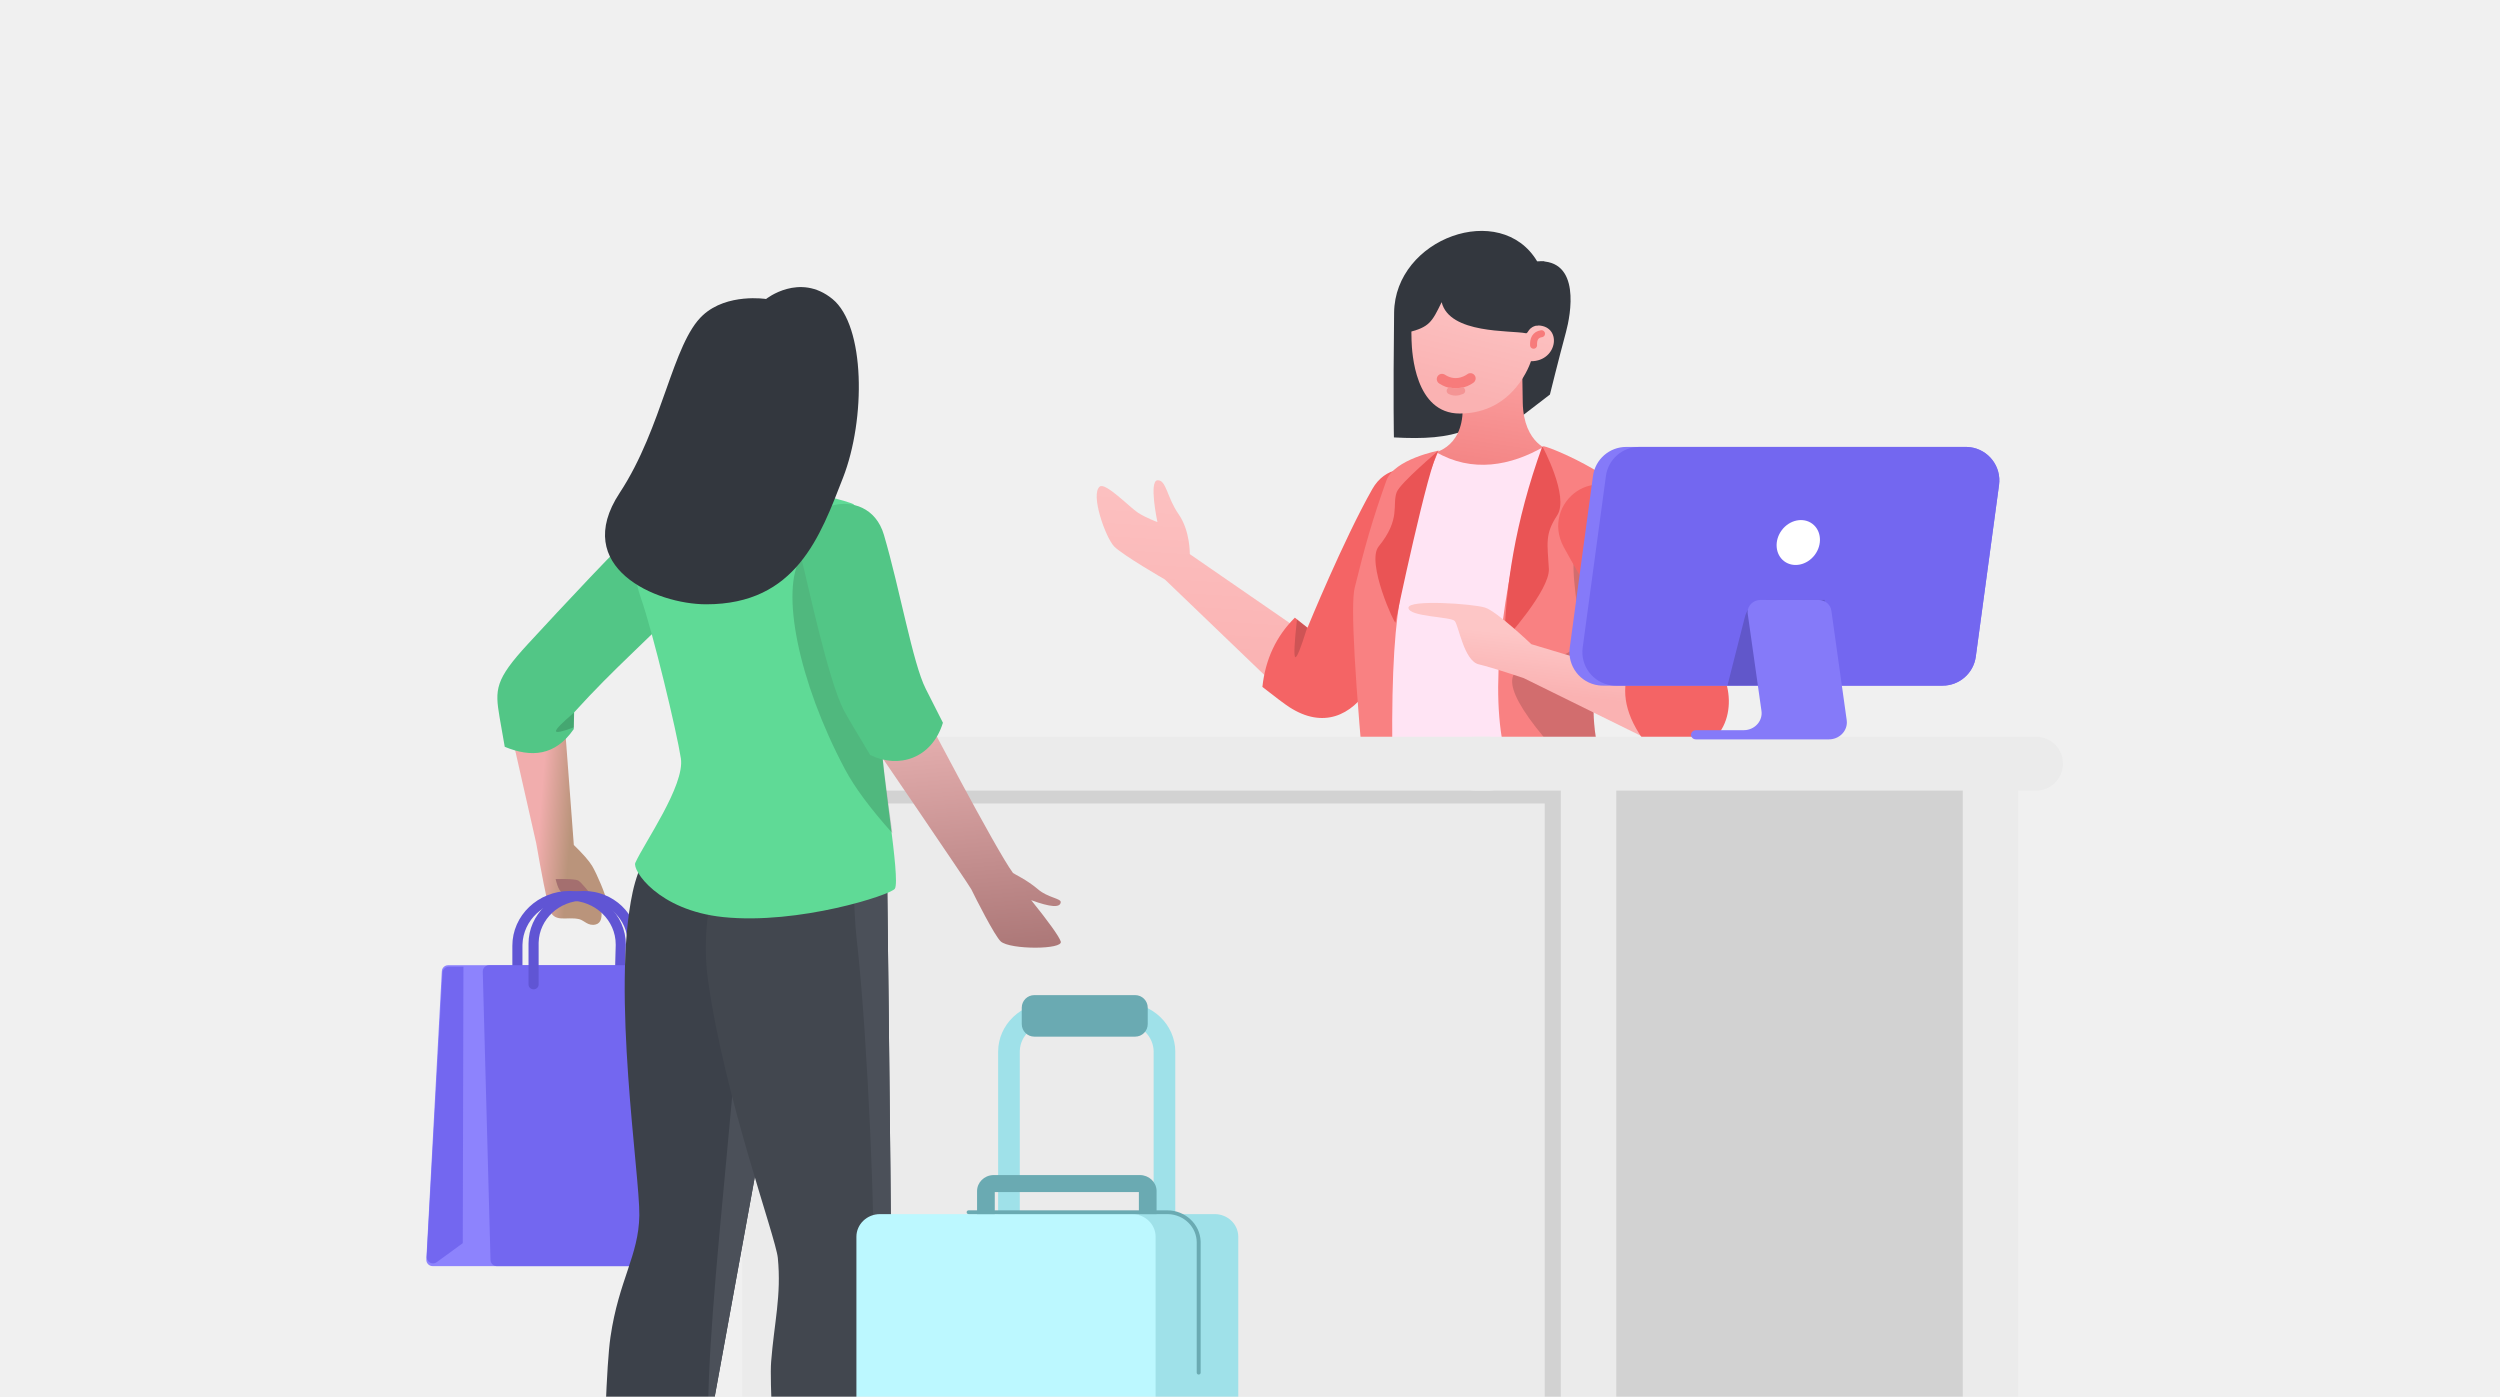
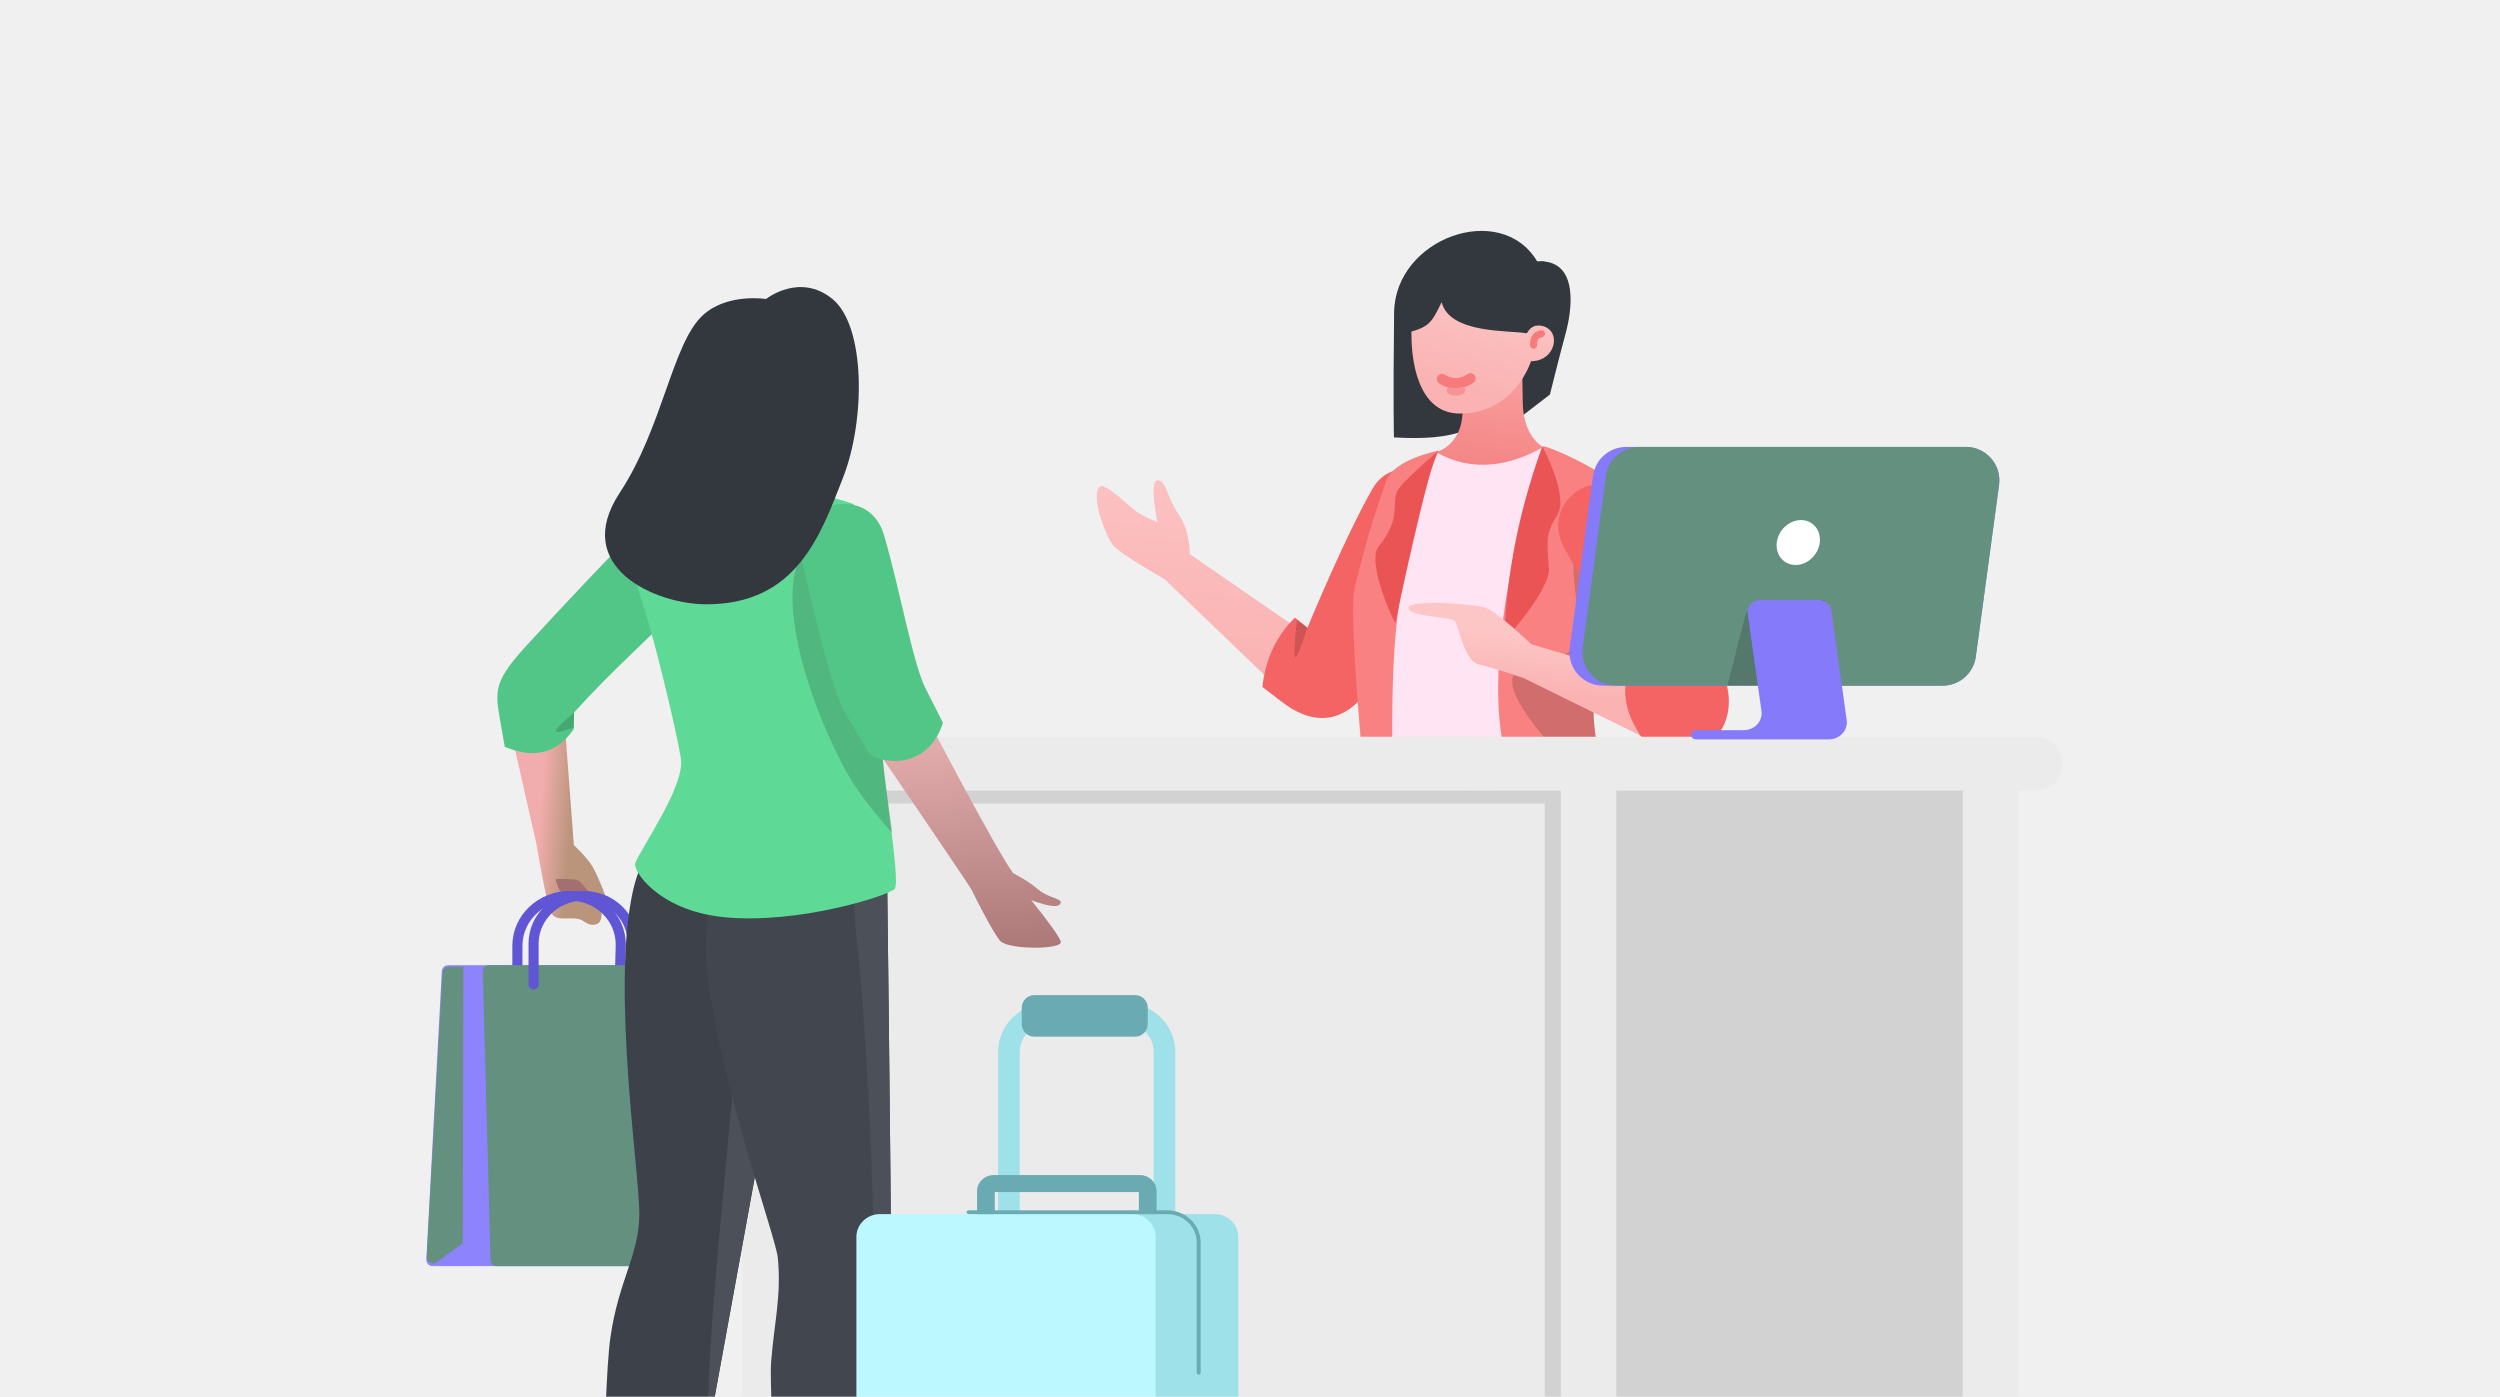
<svg xmlns="http://www.w3.org/2000/svg" xmlns:xlink="http://www.w3.org/1999/xlink" width="358px" height="200px" viewBox="0 0 358 200" version="1.1">
  <defs>
    <path d="M6,0 L352,0 C355.314,-6.08718376e-16 358,2.686 358,6 L358,200 L358,200 L0,200 L0,6 C-4.05812251e-16,2.686 2.686,6.08718376e-16 6,0 Z" id="path-1" />
    <linearGradient x1="100%" y1="28.702%" x2="100%" y2="138.491%" id="linearGradient-3">
      <stop stop-color="#7E1939" offset="0%" />
      <stop stop-color="#E35785" offset="100%" />
    </linearGradient>
    <linearGradient x1="100%" y1="28.702%" x2="100%" y2="96.604%" id="linearGradient-4">
      <stop stop-color="#9C2248" offset="0%" />
      <stop stop-color="#E35785" offset="100%" />
    </linearGradient>
    <linearGradient x1="42.833%" y1="-28.186%" x2="50%" y2="91.05%" id="linearGradient-5">
      <stop stop-color="#FDC6C6" offset="0%" />
      <stop stop-color="#FAB2B2" offset="100%" />
    </linearGradient>
    <linearGradient x1="44.771%" y1="-28.186%" x2="62.919%" y2="121.547%" id="linearGradient-6">
      <stop stop-color="#FFAFAF" offset="0%" />
      <stop stop-color="#F07777" offset="100%" />
    </linearGradient>
    <linearGradient x1="31.713%" y1="-1.016%" x2="55.144%" y2="86.96%" id="linearGradient-7">
      <stop stop-color="#FDC6C6" offset="0%" />
      <stop stop-color="#FAB2B2" offset="100%" />
    </linearGradient>
    <linearGradient x1="42.314%" y1="24.938%" x2="50%" y2="63.158%" id="linearGradient-8">
      <stop stop-color="#FDC6C6" offset="0%" />
      <stop stop-color="#FAB2B2" offset="100%" />
    </linearGradient>
    <linearGradient x1="40.233%" y1="35.954%" x2="59.343%" y2="59.89%" id="linearGradient-9">
      <stop stop-color="#F1ADAD" offset="0%" />
      <stop stop-color="#BA947B" offset="100%" />
    </linearGradient>
    <linearGradient x1="43.599%" y1="-28.186%" x2="50%" y2="111.154%" id="linearGradient-10">
      <stop stop-color="#FDC6C6" offset="0%" />
      <stop stop-color="#A47070" offset="100%" />
    </linearGradient>
    <linearGradient x1="46.493%" y1="-28.186%" x2="50%" y2="111.154%" id="linearGradient-11">
      <stop stop-color="#FDC6C6" offset="0%" />
      <stop stop-color="#A47070" offset="100%" />
    </linearGradient>
  </defs>
  <g id="📝-Pages-New" stroke="none" stroke-width="1" fill="none" fill-rule="evenodd">
    <g id="Knowledge-Base" transform="translate(-288, -445)">
      <g id="Illustration" transform="translate(288, 445)">
        <mask id="mask-2" fill="white">
          <use xlink:href="#path-1" />
        </mask>
        <g id="Mask" />
        <g mask="url(#mask-2)">
          <g transform="translate(61, 32)">
            <g id="Wom2.4" transform="translate(141, 109) scale(-1, 1) translate(-141, -109) translate(95, 0.5)">
              <g id="LLeg" transform="translate(27.06185, 78.22868)">
                <path d="M-6.88594311e-15,4.37589234e-14 C-6.88594311e-15,4.37589234e-14 6.481,59.226 7.01,64.638 C7.539,70.049 6.481,73.968 6.047,79.557 C5.614,85.146 7.701,120.3 7.701,120.3 C10.77,122.06 14.422,122.405 19.065,120.353 C19.065,120.353 23.329,76.56 23.288,66.586 C23.263,60.636 23.912,0.668 23.912,0.668 L-6.88594311e-15,4.37589234e-14 Z" id="Path" fill="url(#linearGradient-3)" />
                <ellipse id="Oval" fill-opacity="0.192" fill="#FFFFFF" transform="translate(19.72723, 67.04502) rotate(3) translate(-19.72723, -67.04502) " cx="19.727" cy="67.045" rx="2.584" ry="4.004" />
                <path d="M10.356,65.124 C10.888,68.87 9.458,75.967 6.066,86.414 L6.023,84.697 C5.975,82.425 5.973,80.654 6.039,79.671 L6.047,79.557 C6.467,74.154 7.469,70.312 7.058,65.174 L6.969,64.224 C6.746,62.034 6.056,55.61 5.19,47.622 L5.665,48.927 C8.293,56.213 9.857,61.612 10.356,65.124 Z" id="Path" fill-opacity="0.192" fill="#FFFFFF" />
              </g>
              <g id="RLeg" transform="translate(6.460736, 75.74981)">
                <path d="M16.46,0 C16.46,0 9.389,5.966 7.532,14.537 C4.438,28.825 5.995,55.214 5.903,61 C5.816,66.787 3.593,70.278 2.401,78.46 C1.209,86.642 2.389,123.207 2.389,123.207 C5.549,124.992 8.977,125.12 12.745,123.1 L34.878,1.908 L16.46,0 Z" id="Path" fill="url(#linearGradient-4)" />
                <ellipse id="Oval" fill-opacity="0.192" fill="#FFFFFF" transform="translate(17.53921, 68.2922) rotate(5) translate(-17.53921, -68.2922) " cx="17.539" cy="68.292" rx="2.906" ry="4.621" />
                <path d="M11.749,5.325 L14.511,5.681 C12.084,10.027 10.858,19.938 10.833,35.414 L10.833,35.905 C10.833,59.305 6.321,67.548 4.505,77.622 L4.451,77.927 C3.364,84.174 2.55,94.185 2.008,107.959 L1.953,104.544 C1.802,94.138 1.799,82.595 2.401,78.46 C3.593,70.278 5.816,66.787 5.903,61 L5.907,60.425 C5.906,53.641 4.53,28.396 7.532,14.537 C8.316,10.917 10.03,7.762 11.749,5.325 Z" id="Path" fill-opacity="0.192" fill="#FFFFFF" />
              </g>
              <g id="LArm" transform="translate(41.03859, 34.68479)">
                <path d="M36.581,12.166 C36.581,12.166 36.514,8.825 38.192,6.436 C39.87,4.046 39.937,1.508 41.207,1.591 C42.477,1.674 41.219,7.574 41.219,7.574 C41.219,7.574 42.83,6.987 43.988,6.245 C45.145,5.503 48.655,1.844 49.475,2.492 C50.866,3.597 48.626,9.828 47.406,11.074 C46.182,12.321 40.142,15.803 40.142,15.803 L22.352,32.886 L19.692,23.817 L36.581,12.166 Z" id="Path" fill="url(#linearGradient-5)" />
                <path d="M0.999,10.658 C3.742,16.721 8.763,27.858 10.833,31.181 C13.427,35.343 17.518,37.176 22.307,34.089 C22.975,33.658 24.268,32.689 26.187,31.183 C25.761,27.228 24.211,23.922 21.539,21.265 C20.329,22.218 19.724,22.695 19.724,22.695 C19.724,22.695 14.578,10.12 10.438,2.835 C6.852,-3.468 -3.175,1.44 0.999,10.658 Z" id="Path" fill="#F46465" />
                <path d="M19.778,22.702 C20.699,25.681 21.268,27.085 21.483,26.912 C21.698,26.74 21.616,24.947 21.236,21.534 L19.778,22.702 Z" id="Path" fill-opacity="0.16" fill="#000000" />
              </g>
              <g id="Head" transform="translate(22.61257, 0)">
                <path d="M7.573,21.808 L7.573,27.173 L3.44,24.001 C3.44,24.001 2.17,18.861 1.137,15.043 C0.489,12.649 -1.09,4.547 5.265,4.927 C10.471,-3.821 25.632,1.593 25.752,12.28 C25.898,25.133 25.779,30.138 25.779,30.138 C17.206,30.607 12.381,29.425 7.573,21.808 Z" id="Path" fill="#33373E" />
                <path d="M3.351,32.023 C3.351,32.023 7.196,31.162 7.329,25.157 C7.462,19.152 7.369,17.102 7.369,17.102 L15.837,16.957 C15.837,16.957 15.93,23.649 15.931,26.07 C15.935,31.956 20.475,32.438 20.475,32.438 C20.475,32.438 19.699,37.295 12.026,37.706 C6.034,38.027 3.351,32.023 3.351,32.023 Z" id="Path" fill="url(#linearGradient-6)" />
                <path d="M5.395,14.104 C1.617,13.964 2.233,19.236 6.157,19.229 C6.157,19.229 8.437,26.718 16.351,26.718 C22.778,26.718 23.196,17.99 23.254,16.248 C23.317,14.392 23.325,8.292 23.325,8.292 L5.248,8.284 L5.395,14.104 Z" id="Path" fill="url(#linearGradient-7)" />
                <path d="M5.102,14.069 C6.668,14.315 6.478,15.303 6.904,15.217 C9.065,14.779 17.816,15.357 18.943,10.77 C20.345,13.636 20.687,14.34 23.774,15.109 L23.774,6.712 L4.249,4.927 C4.249,4.927 4.552,13.982 5.102,14.069 Z" id="Path" fill="#33373E" />
                <path d="M14.961,21.057 C14.961,21.057 16.284,23.087 18.8,22.407" id="Path" stroke="#F77B7B" stroke-width="1.5" stroke-linecap="round" transform="translate(16.88053, 21.80175) rotate(-18) translate(-16.88053, -21.80175) " />
                <path d="M16.066,23.478 C16.661,23.715 17.226,23.714 17.721,23.439" id="Path" stroke="#F49494" stroke-linecap="round" transform="translate(16.89376, 23.54516) rotate(2) translate(-16.89376, -23.54516) " />
                <path d="M5.578,17.034 C5.806,16.219 5.693,15.504 4.842,15.169" id="Path-8" stroke="#F77B7B" stroke-linecap="round" transform="translate(5.261431, 16.10127) rotate(-13) translate(-5.261431, -16.10127) " />
              </g>
              <g id="Body" transform="translate(12.92147, 30.7926)">
                <path d="M13.901,0.616 C18.726,3.433 24.304,4.465 29.496,1.407 C37.97,17.333 40.082,36.336 38.044,57.34 C25.687,62.003 15.302,61.086 6.461,55.756 L13.901,0.616 Z" id="Path" fill="#FFE4F4" />
                <path d="M14.112,0.629 C22.103,25.581 26.895,60.956 1.938,54.802 C15.195,31.535 -2.827,21.063 1.258,9.038 C2.655,4.927 14.008,0.306 14.112,0.629 Z" id="Path" fill="#F98182" />
                <path d="M5.099,10.99 C14.131,12.289 6.685,27.321 9.667,29.585 C12.648,31.85 17.837,32.094 18.396,33.477 C19.521,36.258 14.085,43.277 2.089,54.534 L1.938,54.802 C13.486,34.534 1.3,23.976 0.666,13.642 C2.004,11.641 3.482,10.758 5.099,10.99 Z" id="Path" fill-opacity="0.16" fill="#000000" />
                <path d="M14.22,0.616 C14.22,0.616 10.314,7.804 12.094,10.51 C13.869,13.215 13.492,14.468 13.282,18.161 C13.109,21.236 19.655,28.438 19.655,28.438 C19.463,21.029 18.209,11.626 14.22,0.616 Z" id="Path" fill="#EA5455" />
                <path d="M29.073,1.232 C32.123,8.522 33.589,14.243 34.956,24.944 C35.716,30.886 35.906,39.987 35.526,52.249 L39.294,52.955 C41.09,34.012 41.688,23.321 41.088,20.882 C39.576,14.742 38.552,11.155 36.556,5.543 C35.457,2.462 29.073,1.232 29.073,1.232 Z" id="Path" fill="#F98182" />
                <path d="M29.073,1.232 C29.073,1.232 34.563,5.859 35.069,7.181 C35.76,8.984 34.438,11.016 37.646,14.948 C39.507,17.223 35.266,26.361 35.247,25.845 C35.247,25.703 30.493,3.088 29.073,1.232 Z" id="Path" fill="#EA5455" />
              </g>
              <g id="RArm" transform="translate(0, 36.88954)">
                <path d="M28.712,22.859 C28.712,22.859 33.632,18.163 35.336,17.618 C37.04,17.073 46.373,16.418 46.31,17.65 C46.239,18.969 40.233,18.893 39.677,19.542 C39.122,20.191 38.349,25.243 36.25,25.741 C34.155,26.239 29.811,27.713 29.811,27.713 L10.478,37.235 L12.538,27.714 L28.712,22.859 Z" id="Path" fill="url(#linearGradient-8)" />
                <path d="M13.903,2.975 C8.039,10.865 3.032,22.883 1.11,27.568 C-0.812,32.253 1.127,39.32 9.578,37.933 C10.248,37.823 11.129,37.565 12.221,37.161 C15.328,33.1 15.873,29.614 14.713,26.511 C13.985,26.804 13.62,26.95 13.62,26.95 C13.62,26.95 22.02,12.759 24.071,8.954 C27.497,2.6 19.069,-3.976 13.903,2.975 Z" id="Path" fill="#F46465" />
                <path d="M13.62,26.95 C10.776,28.275 9.533,28.646 9.89,28.063 C10.248,27.48 12.033,26.19 15.245,24.192 L13.62,26.95 Z" id="Path" fill-opacity="0.16" fill="#000000" />
              </g>
            </g>
            <g id="Group-25" transform="translate(37, 73.5)">
              <polygon id="Rectangle" fill="#EBEBEB" points="179.554 2.572 191.016 2.572 191.016 146.657 179.554 146.657" />
              <polygon id="Rectangle" fill="#D2D2D2" points="115.333 2.572 183.071 2.572 183.071 146.657 115.333 146.657" />
              <polygon id="Rectangle" fill="#EBEBEB" points="121.988 2.572 133.451 2.572 133.451 146.657 121.988 146.657" />
              <polygon id="Rectangle" fill="#D2D2D2" points="122.924 2.572 125.505 2.572 125.505 146.657 122.924 146.657" />
              <polygon id="Rectangle" fill="#EBEBEB" points="111.74 2.572 123.203 2.572 123.203 146.657 111.74 146.657" />
              <polygon id="Rectangle" fill="#EBEBEB" points="8.3 2.572 115.258 2.572 115.258 146.657 8.3 146.657" />
              <polygon id="Rectangle" fill="#D2D2D2" points="8.224 1.837 125.303 1.837 125.303 9.555 8.224 9.555" />
              <path d="M3.859,0 L115.118,0 C117.25,4.47172551e-15 118.977,1.728 118.977,3.859 C118.977,5.99 117.25,7.718 115.118,7.718 L3.859,7.718 C1.728,7.718 2.60988004e-16,5.99 0,3.859 C-2.60988004e-16,1.728 1.728,3.91482006e-16 3.859,0 Z" id="Rectangle" fill="#EBEBEB" />
              <path d="M113.296,0 L193.559,0 C195.69,-1.58910568e-14 197.418,1.728 197.418,3.859 C197.418,5.99 195.69,7.718 193.559,7.718 L113.296,7.718 C111.165,7.718 109.438,5.99 109.438,3.859 C109.438,1.728 111.165,3.91482006e-16 113.296,0 Z" id="Rectangle" fill="#EBEBEB" />
            </g>
            <g id="Desktop1" transform="translate(194.5, 53) scale(-1, 1) translate(-194.5, -53) translate(163, 32)">
              <path d="M5.494,-5.53605471e-14 L54.126,-5.53605471e-14 C56.528,-5.66899778e-14 58.56,1.776 58.883,4.156 L62.211,28.74 C62.567,31.367 60.726,33.785 58.099,34.141 C57.885,34.17 57.67,34.184 57.455,34.184 L8.822,34.184 C6.42,34.184 4.388,32.409 4.066,30.028 L0.737,5.444 C0.381,2.817 2.223,0.399 4.85,0.043 C5.063,0.015 5.278,-5.70973333e-14 5.494,-5.53605471e-14 Z" id="Rectangle" fill="#857AF9" />
-               <path d="M5.494,-5.53605471e-14 L52.275,-5.53605471e-14 C54.677,-6.00687253e-14 56.709,1.776 57.031,4.156 L60.36,28.74 C60.716,31.367 58.874,33.785 56.247,34.141 C56.034,34.17 55.819,34.184 55.603,34.184 L8.822,34.184 C6.42,34.184 4.388,32.409 4.066,30.028 L0.737,5.444 C0.381,2.817 2.223,0.399 4.85,0.043 C5.063,0.015 5.278,-5.70973333e-14 5.494,-5.53605471e-14 Z" id="Rectangle" fill="#7367F0" />
+               <path d="M5.494,-5.53605471e-14 L52.275,-5.53605471e-14 C54.677,-6.00687253e-14 56.709,1.776 57.031,4.156 L60.36,28.74 C60.716,31.367 58.874,33.785 56.247,34.141 C56.034,34.17 55.819,34.184 55.603,34.184 L8.822,34.184 C6.42,34.184 4.388,32.409 4.066,30.028 L0.737,5.444 C0.381,2.817 2.223,0.399 4.85,0.043 C5.063,0.015 5.278,-5.70973333e-14 5.494,-5.53605471e-14 Z" id="Rectangle" fill="#649080" />
              <path d="M25.714,21.913 L34.026,21.913 C35.49,21.913 36.767,22.906 37.127,24.324 L39.635,34.184 L39.635,34.184 L25.714,34.087 L25.714,21.913 Z" id="Rectangle" fill-opacity="0.16" fill="#000000" />
              <ellipse id="Oval" fill="#FFFFFF" transform="translate(29.4862, 13.68903) rotate(-37) translate(-29.4862, -13.68903) " cx="29.486" cy="13.689" rx="2.952" ry="3.355" />
              <path d="M34.89,21.913 C35.913,21.913 36.742,22.698 36.742,23.666 C36.742,23.736 36.737,23.806 36.729,23.875 L34.757,37.805 C34.568,39.138 35.557,40.363 36.964,40.542 C37.077,40.556 37.191,40.563 37.306,40.563 L44.151,40.563 C44.535,40.563 44.846,40.858 44.846,41.221 C44.846,41.584 44.535,41.878 44.151,41.878 L25.101,41.878 C23.681,41.878 22.529,40.788 22.529,39.443 C22.529,39.336 22.537,39.229 22.552,39.123 L24.747,23.457 C24.859,22.576 25.648,21.913 26.585,21.913 L34.89,21.913 Z" id="Path" fill="#857AF9" />
            </g>
            <g id="Wom4.7" transform="translate(46, 114.5) scale(-1, 1) translate(-46, -114.5) translate(0, 8.5)">
              <g id="RArm" transform="translate(50.82518, 32.53227)">
                <g id="Group-10" transform="translate(21.76113, 42.48585) scale(-1, 1) rotate(-15) translate(-21.76113, -42.48585) translate(16.26113, 24.48585)">
                  <path d="M5.778,23.755 C6.712,25.319 7.297,26.507 7.533,27.316 C7.888,28.53 8.388,32.052 8.222,32.729 C8.111,33.181 7.776,33.387 7.218,33.348 C7.098,34.823 6.652,35.56 5.878,35.56 C4.75,35.56 4.41,34.559 3.788,34.22 C2.099,33.303 0.022,33.923 0.022,31.515 C0.022,29.909 0.229,26.77 0.643,22.097 L1.484,0.553 L10.008,1.369 L5.778,23.755 Z" id="Path-17" fill="url(#linearGradient-9)" />
                  <path d="M7.218,33.348 C6.089,30.618 5.376,29.114 5.077,28.838 C4.779,28.561 3.753,28.214 1.999,27.796 C1.954,29.191 2.176,29.95 2.664,30.075 C3.056,30.175 4.957,31.289 5.932,31.953 C6.263,32.178 6.692,32.643 7.218,33.348 Z" id="Path-18" fill="#A46F6F" />
                </g>
                <path d="M10.101,2.065 C2.983,-4.102 -3.95,4.865 2.662,11.653 C10.052,19.242 13.981,22.39 19.957,28.978 C19.957,28.978 19.976,29.779 20.015,31.379 C22.683,35.242 26.105,35.471 29.896,33.91 C30.27,31.801 30.515,30.398 30.632,29.701 C31.305,25.691 31.326,24.331 26.53,19.137 C21.734,13.944 13.191,4.742 10.101,2.065 Z" id="Path" fill="#52C686" />
                <path d="M19.994,29.03 C21.706,30.489 22.562,31.362 22.562,31.651 C22.562,31.94 21.706,31.764 19.994,31.123 L19.994,29.03 Z" id="Path-24" fill-opacity="0.16" fill="#000000" />
              </g>
              <g id="Group-72" transform="translate(70.5, 114.0481) scale(-1, 1) translate(-70.5, -114.0481) translate(49, 86.54812)">
                <path d="M3.169,11.171 L35.578,11.171 C36.075,11.171 36.478,11.574 36.478,12.071 L36.478,53.361 C36.478,53.858 36.075,54.261 35.578,54.261 L0.95,54.261 C0.453,54.261 0.05,53.858 0.05,53.361 C0.05,53.345 0.05,53.329 0.051,53.313 L2.27,12.023 C2.296,11.546 2.691,11.171 3.169,11.171 Z" id="Rectangle" fill="#8D83FD" />
                <path d="M20.589,0.537 C25.023,0.537 28.618,3.967 28.618,8.198 L28.617,8.296 L28.495,12.847 C28.484,13.228 28.152,13.529 27.752,13.519 C27.379,13.51 27.08,13.233 27.05,12.886 L27.048,12.811 L27.168,8.36 C27.17,8.306 27.17,8.252 27.17,8.198 C27.17,4.73 24.224,1.918 20.589,1.918 C16.91,1.918 13.916,4.717 13.819,8.205 L13.816,8.38 L13.816,12.829 C13.816,13.21 13.492,13.519 13.092,13.519 C12.719,13.519 12.412,13.25 12.373,12.904 L12.369,12.829 L12.369,8.38 C12.369,4.048 16.049,0.537 20.589,0.537 Z" id="Path" fill="#6055D4" />
-                 <path d="M9.031,11.171 L39.1,11.171 C39.578,11.171 39.973,11.546 39.998,12.023 L42.218,53.313 C42.244,53.809 41.864,54.233 41.367,54.26 C41.351,54.261 41.335,54.261 41.319,54.261 L10.14,54.261 C9.653,54.261 9.254,53.873 9.241,53.386 L8.131,12.096 C8.118,11.599 8.51,11.185 9.007,11.172 C9.015,11.172 9.023,11.171 9.031,11.171 Z" id="Rectangle" fill="#7367F0" />
+                 <path d="M9.031,11.171 L39.1,11.171 C39.578,11.171 39.973,11.546 39.998,12.023 L42.218,53.313 C42.244,53.809 41.864,54.233 41.367,54.26 C41.351,54.261 41.335,54.261 41.319,54.261 L10.14,54.261 C9.653,54.261 9.254,53.873 9.241,53.386 L8.131,12.096 C8.118,11.599 8.51,11.185 9.007,11.172 C9.015,11.172 9.023,11.171 9.031,11.171 Z" id="Rectangle" fill="#649080" />
                <path d="M22.583,0.537 C26.853,0.537 30.314,3.84 30.314,7.913 L30.312,8.087 L30.167,13.95 C30.158,14.331 29.826,14.633 29.427,14.624 C29.054,14.616 28.753,14.339 28.723,13.993 L28.72,13.917 L28.865,8.055 C28.866,8.008 28.867,7.961 28.867,7.913 C28.867,4.602 26.054,1.918 22.583,1.918 C19.081,1.918 16.23,4.581 16.135,7.901 L16.132,8.073 L16.132,13.934 C16.132,14.315 15.808,14.624 15.408,14.624 C15.035,14.624 14.728,14.355 14.689,14.009 L14.685,13.934 L14.685,8.073 C14.685,3.911 18.221,0.537 22.583,0.537 Z" id="Path" fill="#6055D4" />
-                 <path d="M5.365,11.388 L5.268,50.976 L1.534,53.696 C1.132,53.989 0.569,53.901 0.277,53.499 C0.154,53.331 0.094,53.126 0.105,52.919 L2.366,12.239 C2.393,11.762 2.787,11.388 3.265,11.388 L5.365,11.388 L5.365,11.388 Z" id="Path-98" fill="#7367F0" />
+                 <path d="M5.365,11.388 L5.268,50.976 L1.534,53.696 C1.132,53.989 0.569,53.901 0.277,53.499 C0.154,53.331 0.094,53.126 0.105,52.919 L2.366,12.239 C2.393,11.762 2.787,11.388 3.265,11.388 L5.365,11.388 L5.365,11.388 Z" id="Path-98" fill="#649080" />
              </g>
              <g id="RLeg" transform="translate(35.16814, 72.74425)">
                <path d="M0,1.902 L18.341,0 L18.61,0.239 C19.917,1.427 25.598,6.946 27.23,14.489 C30.312,28.73 26.188,55.031 26.279,60.799 C26.366,66.566 29.222,70.046 30.41,78.201 C31.597,86.355 31.709,122.799 31.709,122.799 C28.561,124.579 25.792,124.706 22.039,122.693 L0,1.902 Z" id="Path" fill="#3C414A" />
                <path d="M16.383,91.69 L1.82852956e-14,1.902 L10.197,0.844 C10.652,32.037 16.993,74.2 16.383,91.69 Z" id="Path" fill="#4B5059" />
              </g>
              <g id="LLEg" transform="translate(16.30481, 75.21494)">
                <path d="M9.766,0.666 L30.36,0 L30.514,0.272 C31.514,2.08 36.989,12.668 35.299,24.703 C32.925,41.595 25.605,61.399 25.31,64.424 C24.783,69.818 25.837,73.723 26.269,79.294 C26.7,84.865 23.978,119.903 23.978,119.903 C20.922,121.656 17.286,122.001 12.662,119.956 C10.309,88.228 9.121,69.853 9.101,64.832 C9.07,57.301 9.766,0.666 9.766,0.666 Z" id="Path" fill="#42474F" />
                <path d="M14.003,18.937 L13.865,20.189 C12.444,33.386 11.243,61.414 11.75,65.736 L11.821,66.284 C12.388,71.053 12.237,83.023 11.367,102.196 L10.595,91.191 C9.661,77.563 9.165,68.951 9.106,65.352 L9.101,64.832 C9.07,57.301 9.766,0.666 9.766,0.666 L14.109,0.526 C14.573,7.767 14.538,13.904 14.003,18.937 Z" id="Path" fill="#4B5059" />
              </g>
              <g id="Body" transform="translate(23.25663, 29.18373)">
                <path d="M31.41,2.554 C34.116,6.345 38.624,19.214 38.88,22.109 C39.168,25.448 35.416,30.768 35.354,35.602 C35.299,40.437 38.153,56.222 37.295,57.582 C36.757,58.443 23.533,62.762 12.722,61.644 C3.387,60.678 -0.333,54.909 0.129,53.872 C1.392,51.04 7.25,42.775 6.653,38.917 C6.063,35.059 2.637,20.818 0.936,15.972 C-0.758,11.125 -0.193,6.036 2.969,3.951 C4.534,2.919 8.709,-0.013 16.145,4.42175139e-05 C23.58,0.014 31.201,2.26 31.41,2.554 Z" id="Path" fill="#5FDA96" transform="translate(19.44791, 30.91374) scale(-1, 1) translate(-19.44791, -30.91374) " />
                <path d="M3.265,11.516 L3.951,11.221 C10.141,8.607 13.834,8.234 15.028,10.101 C18.024,14.785 15.441,27.864 8.752,40.456 C7.365,43.068 5.101,46.121 1.96,49.615 L2.177,47.972 C2.794,43.383 3.571,38.147 3.542,35.602 C3.48,30.768 -0.272,25.448 0.016,22.109 C0.156,20.525 1.57,15.953 3.265,11.516 Z" id="Path" fill-opacity="0.16" fill="#000000" />
              </g>
              <g id="Head" transform="translate(32.72671, 8.205586)" fill="url(#linearGradient-10)">
                <path d="M1.84,5.121 C-0.694,5.386 -0.514,9.636 2.571,9.858 C3.201,13.956 5.45,15.908 8.191,16.134 L8.039,22.332 L20.165,22.325 C20.165,22.325 16.75,17.947 16.92,11.953 C17.091,5.958 16.806,0.328 16.806,0.328 L1.1,0.597 L1.84,5.121 Z" id="Path" />
              </g>
              <g id="LArm" transform="translate(0, 31.66065)">
                <path d="M26.786,32.07 C26.786,32.07 15.174,54.537 14.942,55.215 C14.49,56.535 12.43,62.256 11.662,63.14 C10.494,64.482 2.883,65.412 3.142,64.186 C3.307,63.402 4.467,61.273 6.621,57.798 C4.009,59.142 2.621,59.411 2.457,58.604 C2.347,58.066 4.227,57.736 5.46,56.379 C6.858,54.841 8.678,53.721 8.735,53.619 C10.817,49.888 18.762,28.736 18.762,28.736 L26.786,32.07 Z" id="Path" fill="url(#linearGradient-11)" transform="translate(14.61906, 46.74696) rotate(7) translate(-14.61906, -46.74696) " />
                <path d="M26.423,4.427 C24.124,12.255 22.288,22.818 20.443,26.461 C20.141,27.057 19.318,28.683 17.973,31.338 C19.551,36.446 24.287,37.979 28.395,35.946 C30.474,32.504 31.728,30.377 32.156,29.565 C34.41,25.291 37.426,10.913 38.284,7.624 C40.251,0.086 28.723,-3.4 26.423,4.427 Z" id="Path" fill="#52C686" />
              </g>
              <path d="M32.114,30.084 C38.319,20.658 39.641,8.656 44.041,4.627 C47.533,1.43 53.077,2.317 53.077,2.317 C53.077,2.317 57.878,-1.525 62.586,2.317 C67.294,6.159 67.37,19.52 64.096,27.918 C60.823,36.316 57.387,46.036 44.509,46.036 C37.293,46.036 25.105,40.73 32.114,30.084 Z" id="Path" fill="#33373E" transform="translate(48.18928, 23.32264) scale(-1, 1) translate(-48.18928, -23.32264) " />
            </g>
            <g id="Group-113" transform="translate(56, 110.5)">
              <path d="M43.972,1.081 C48.02,1.081 51.301,4.228 51.301,8.11 L51.301,62.179 L25.933,62.179 L25.933,8.11 C25.933,4.228 29.214,1.081 33.261,1.081 L43.972,1.081 Z M43.972,4.055 L33.261,4.055 C30.972,4.055 29.108,5.8 29.035,7.979 L29.033,8.11 L29.033,59.205 L48.201,59.205 L48.201,8.11 C48.201,5.915 46.381,4.127 44.109,4.057 L43.972,4.055 Z" id="Rectangle" fill="#9FE1E9" />
              <path d="M31.115,0 L45.555,0 C46.549,-4.04660118e-16 47.355,0.806 47.355,1.8 L47.355,4.148 C47.355,5.142 46.549,5.948 45.555,5.948 L31.115,5.948 C30.121,5.948 29.315,5.142 29.315,4.148 L29.315,1.8 C29.315,0.806 30.121,-3.94290921e-17 31.115,0 Z" id="Rectangle" fill="#6AAAB2" />
              <path d="M46.227,25.769 C47.512,25.769 48.56,26.739 48.621,27.956 L48.623,28.067 L48.623,33.678 L46.087,33.678 L46.087,28.202 L25.452,28.202 L25.452,33.252 L22.915,33.252 L22.915,28.067 C22.915,26.836 23.925,25.83 25.195,25.772 L25.311,25.769 L46.227,25.769 Z" id="Path" fill="#6AAAB2" />
              <path d="M26.496,31.36 L56.939,31.36 C58.807,31.36 60.321,32.812 60.321,34.604 L60.321,103.812 C60.321,105.603 58.807,107.056 56.939,107.056 L26.496,107.056 C24.628,107.056 23.114,105.603 23.114,103.812 L23.114,34.604 C23.114,32.812 24.628,31.36 26.496,31.36 Z" id="Rectangle" fill="#9FE1E9" />
              <path d="M9.02,31.36 L45.1,31.36 C46.968,31.36 48.483,32.812 48.483,34.604 L48.483,103.812 C48.483,105.603 46.968,107.056 45.1,107.056 L9.02,107.056 C7.152,107.056 5.638,105.603 5.638,103.812 L5.638,34.604 C5.638,32.812 7.152,31.36 9.02,31.36 Z" id="Rectangle" fill="#BCF8FF" />
              <path d="M50.142,30.819 C52.74,30.819 54.856,32.803 54.932,35.277 L54.934,35.415 L54.934,54.069 C54.934,54.218 54.808,54.339 54.652,54.339 C54.514,54.339 54.398,54.243 54.375,54.117 L54.37,54.069 L54.37,35.415 C54.37,33.219 52.551,31.431 50.279,31.362 L50.142,31.36 L21.704,31.36 C21.549,31.36 21.422,31.239 21.422,31.089 C21.422,30.957 21.522,30.846 21.654,30.823 L21.704,30.819 L50.142,30.819 Z" id="Path-216" fill="#6AAAB2" />
            </g>
          </g>
        </g>
      </g>
    </g>
  </g>
</svg>
